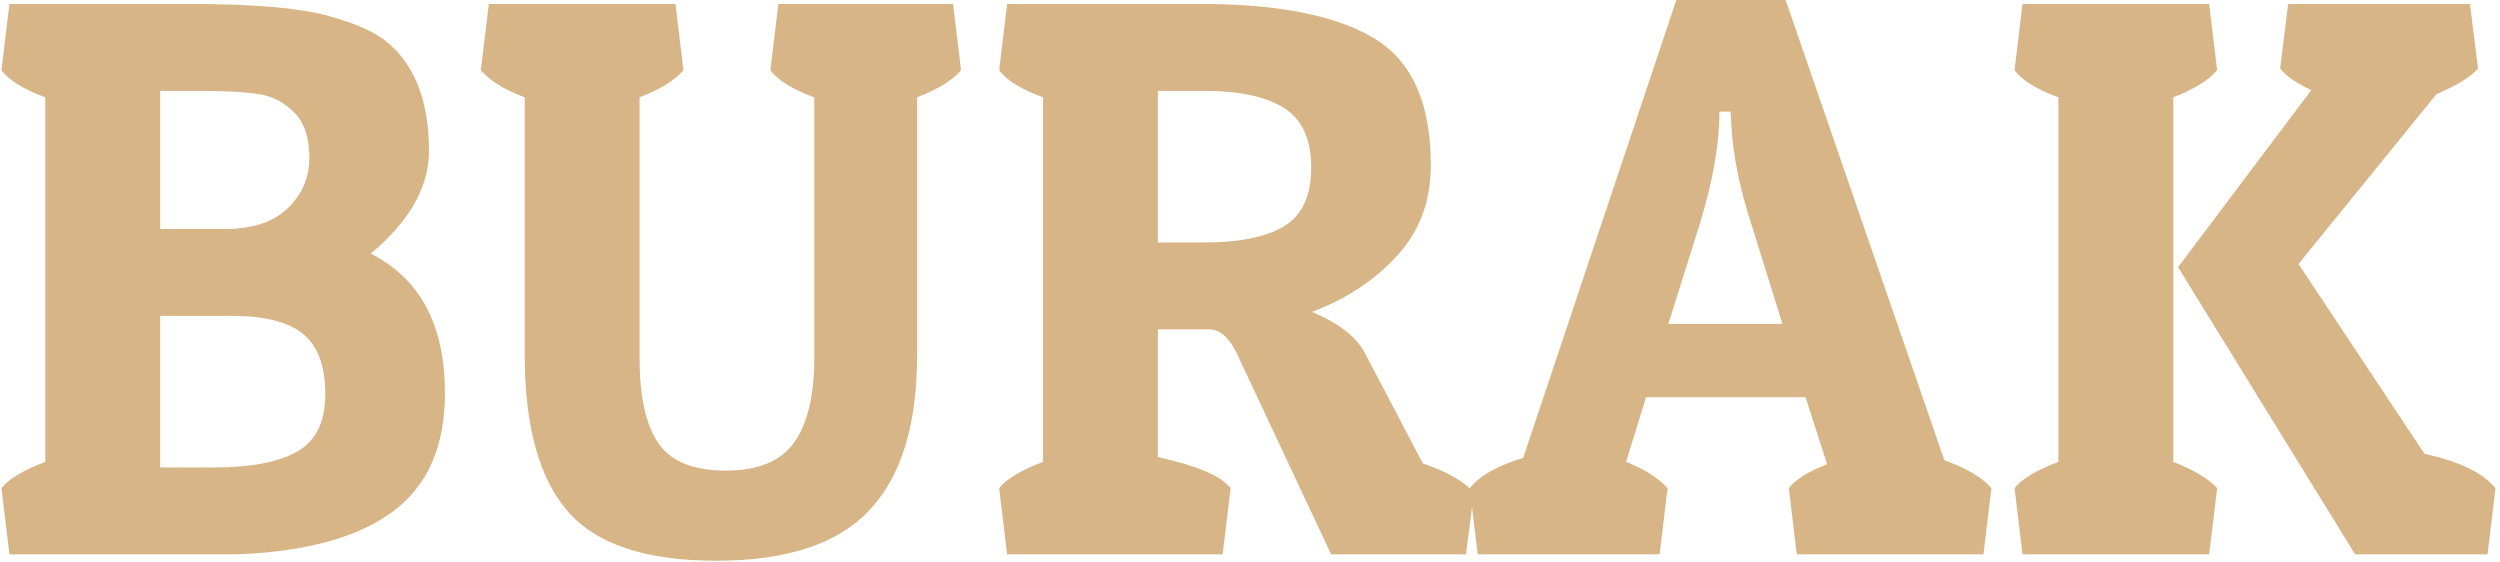
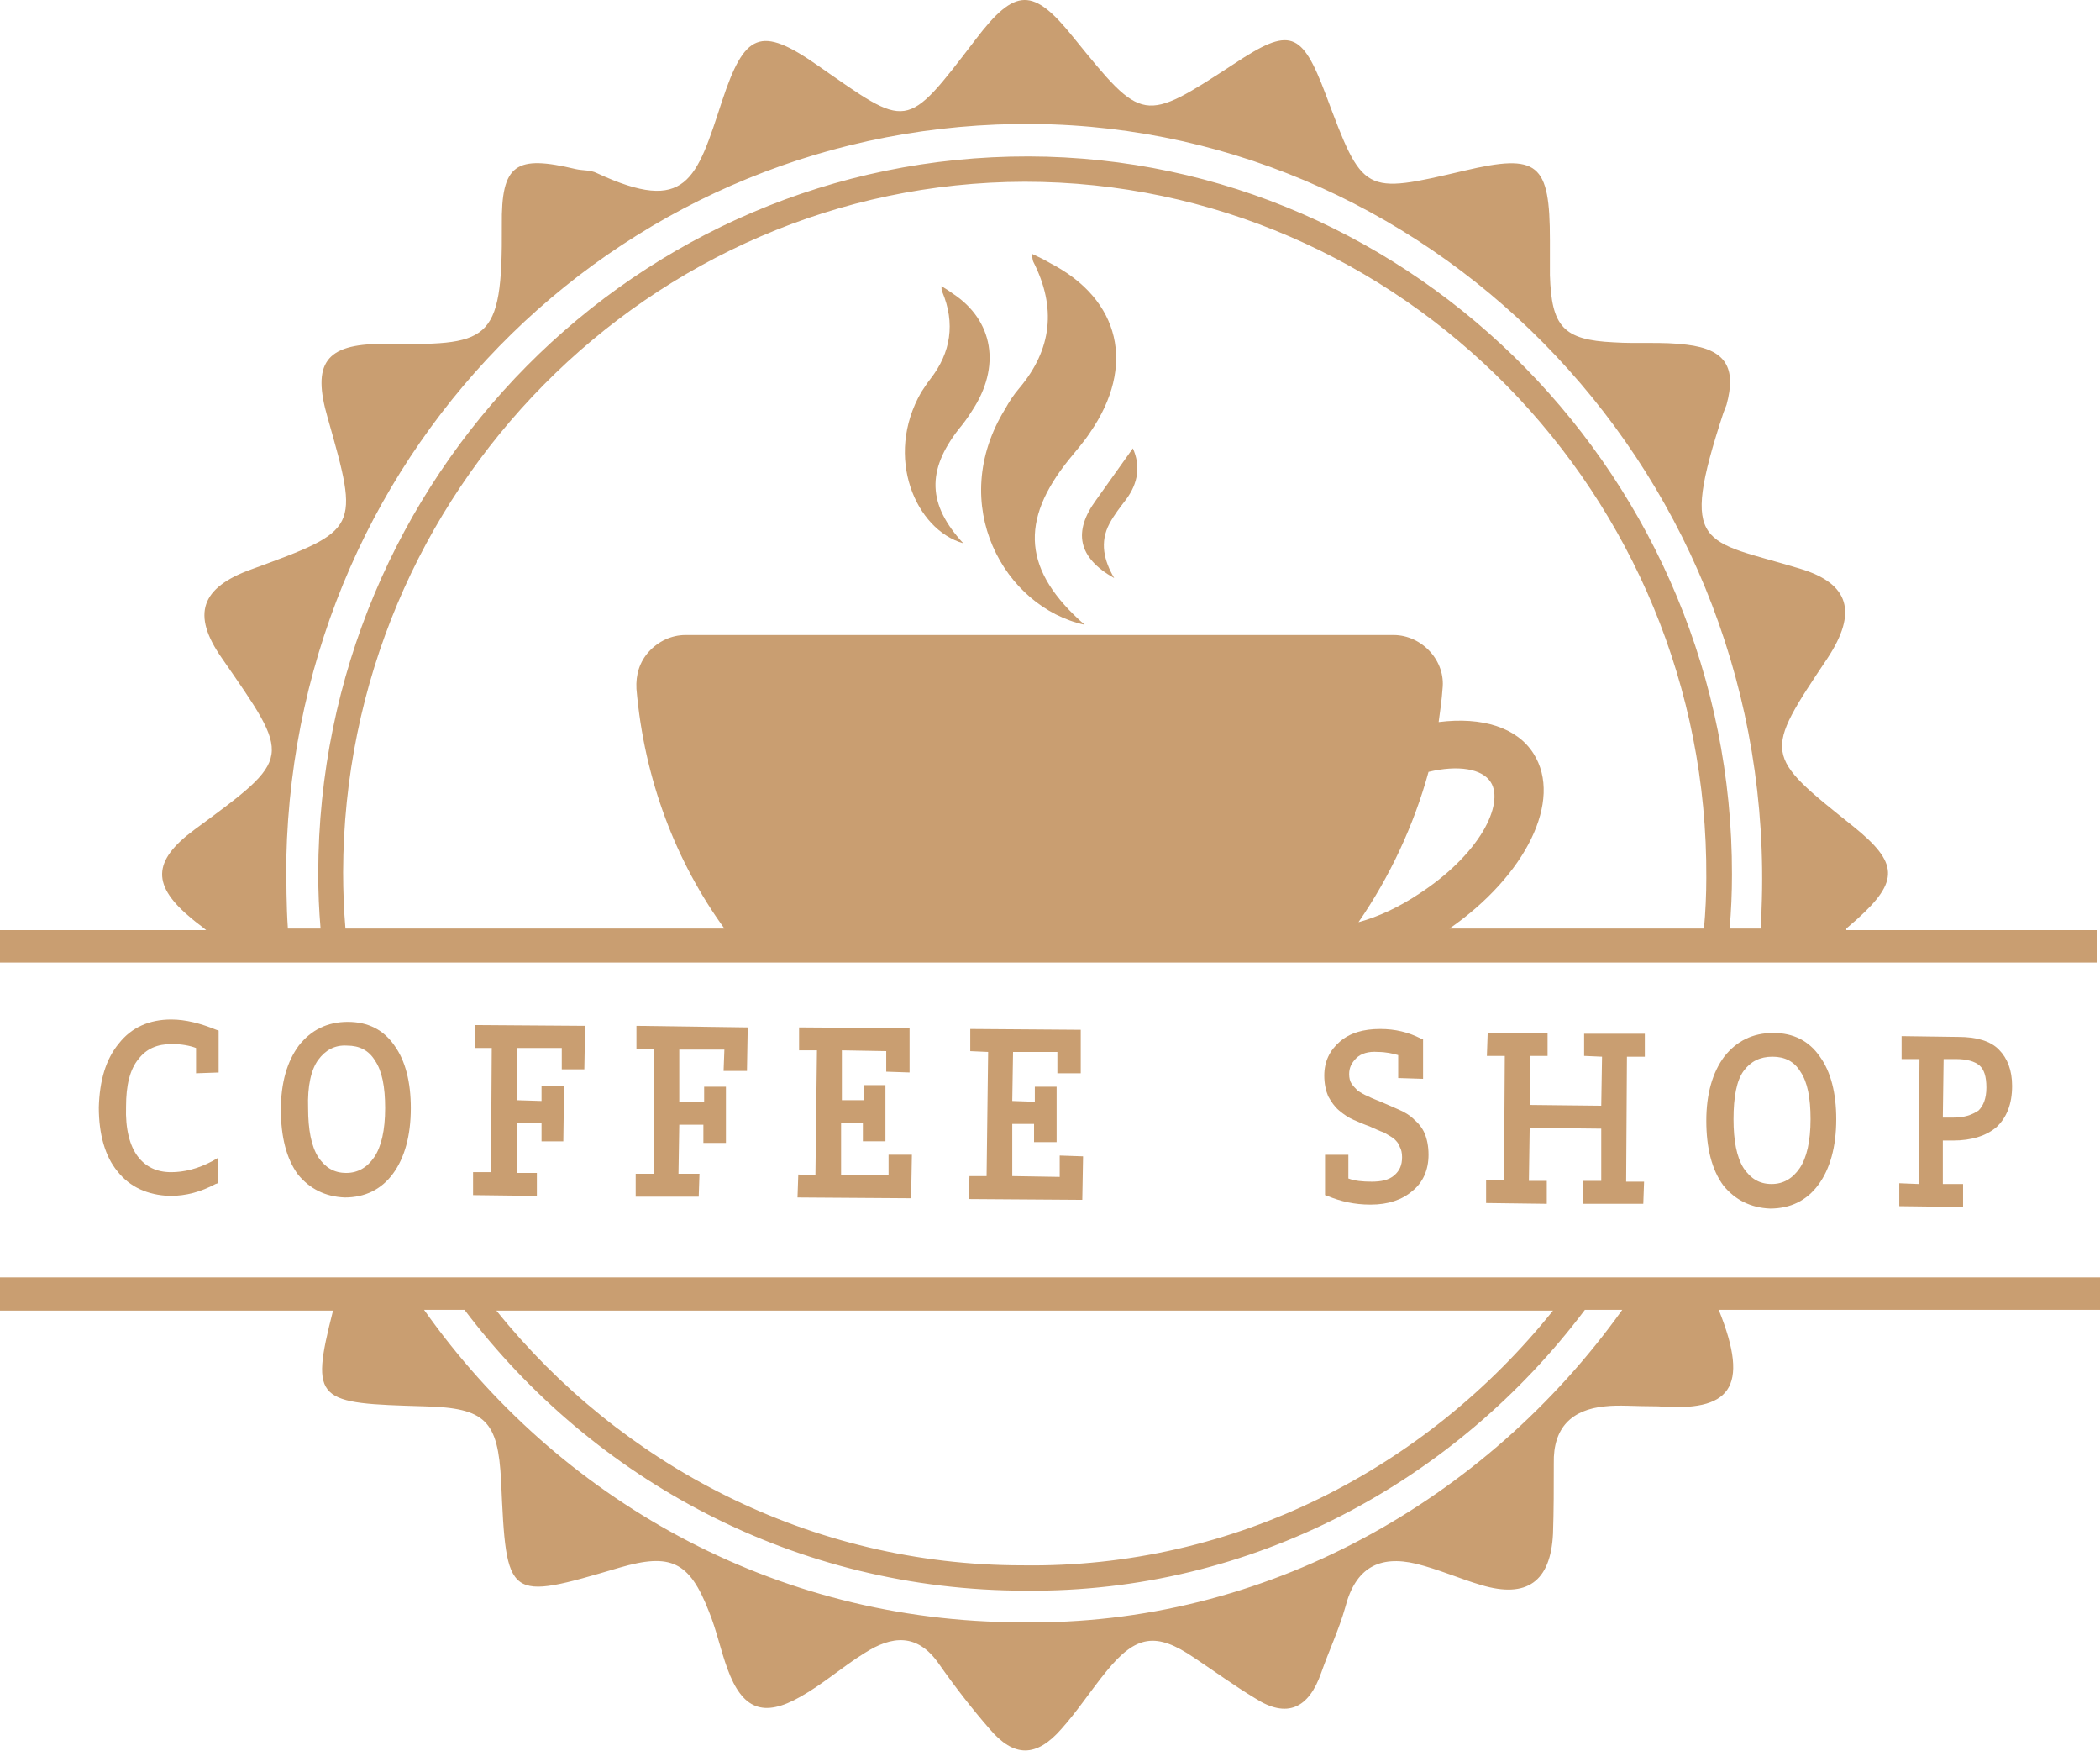
- <svg xmlns="http://www.w3.org/2000/svg" version="1.1" width="2000" height="449" viewBox="0 0 2000 449">
-   <g transform="matrix(1,0,0,1,-1.212121,-0.203637)">
-     <svg viewBox="0 0 396 89" data-background-color="#f8f8ff" preserveAspectRatio="xMidYMid meet" height="449" width="2000">
-       <g id="tight-bounds" transform="matrix(1,0,0,1,0.24,0.04036457)">
-         <svg viewBox="0 0 395.52 88.919" height="88.919" width="395.52">
-           <g>
-             <svg viewBox="0 0 395.52 88.919" height="88.919" width="395.52">
-               <g>
-                 <svg viewBox="0 0 395.52 88.919" height="88.919" width="395.52">
-                   <g id="textblocktransform">
-                     <svg viewBox="0 0 395.52 88.919" height="88.919" width="395.52" id="textblock">
-                       <g>
-                         <svg viewBox="0 0 395.52 88.919" height="88.919" width="395.52">
-                           <g>
-                             <svg viewBox="0 0 395.52 88.919" height="88.919" width="395.52">
-                               <g transform="matrix(1,0,0,1,0,0)">
-                                 <svg width="395.52" viewBox="1.6 -34.75 156.34 35.15" height="88.919" data-palette-color="#d7b586">
-                                   <path d="M2.1-34.5L13.45-34.5Q19.35-34.5 22.03-33.77 24.7-33.05 25.85-32.05L25.85-32.05Q28.4-29.85 28.4-25.3L28.4-25.3Q28.4-21.9 24.75-18.85L24.75-18.85Q29.4-16.5 29.4-10.1L29.4-10.1Q29.4-5.1 26.13-2.68 22.85-0.25 16.35 0L16.35 0 2.1 0 1.6-4.15Q2.25-5 4.35-5.8L4.35-5.8 4.35-28.65Q2.3-29.4 1.6-30.35L1.6-30.35 2.1-34.5ZM16-14.95L16-14.95 11.55-14.95 11.55-5.45 15-5.45Q18.4-5.45 20.15-6.45 21.9-7.45 21.9-10.05 21.9-12.65 20.53-13.8 19.15-14.95 16-14.95ZM14.15-29.05L14.15-29.05 11.55-29.05 11.55-20.4 15.65-20.4Q18.2-20.4 19.55-21.7 20.9-23 20.9-24.88 20.9-26.75 19.95-27.7 19-28.65 17.75-28.85 16.5-29.05 14.15-29.05ZM59-12.5Q59-5.95 56.02-2.78 53.05 0.4 46.4 0.4 39.75 0.4 37.07-2.73 34.4-5.85 34.4-12.5L34.4-12.5 34.4-28.65Q32.5-29.35 31.65-30.35L31.65-30.35 32.15-34.5 43.85-34.5 44.35-30.35Q43.55-29.4 41.6-28.65L41.6-28.65 41.6-12.3Q41.6-8.7 42.77-6.98 43.95-5.25 47-5.25 50.05-5.25 51.3-7.03 52.55-8.8 52.55-12.3L52.55-12.3 52.55-28.65Q50.5-29.4 49.8-30.35L49.8-30.35 50.3-34.5 61.25-34.5 61.75-30.35Q60.95-29.4 59-28.65L59-28.65 59-12.5ZM91.2-24.4L91.2-24.4Q91.2-21 89.07-18.7 86.95-16.4 83.75-15.2L83.75-15.2Q86.25-14.15 87.05-12.65L87.05-12.65 90.7-5.7Q93.05-4.9 93.9-3.85L93.9-3.85 93.4 0 84.95 0 79.2-12.25Q78.4-14.1 77.34-14.1L77.34-14.1 74.09-14.1 74.09-6.1Q77.75-5.3 78.65-4.15L78.65-4.15 78.15 0 64.64 0 64.14-4.15Q64.8-5 66.89-5.8L66.89-5.8 66.89-28.65Q64.84-29.4 64.14-30.35L64.14-30.35 64.64-34.5 77.4-34.5Q84.4-34.4 87.8-32.25 91.2-30.1 91.2-24.4ZM77.05-29.05L77.05-29.05 74.09-29.05 74.09-19.55 76.95-19.55Q80.34-19.55 82.02-20.58 83.7-21.6 83.7-24.25 83.7-26.9 82-27.98 80.3-29.05 77.05-29.05ZM106.59-34.75L113.44-34.75 123.39-5.9Q125.49-5.15 126.34-4.15L126.34-4.15 125.84 0 114.14 0 113.64-4.15Q114.24-4.95 116.04-5.65L116.04-5.65 114.69-9.85 104.69-9.85 103.44-5.8Q105.19-5.1 106.04-4.15L106.04-4.15 105.54 0 94.14 0 93.64-4.15Q94.54-5.3 96.99-6.05L96.99-6.05 106.59-34.75ZM109.99-27.75L109.29-27.75Q109.29-24.7 108.04-20.65L108.04-20.65 106.09-14.45 113.24-14.45 111.34-20.55Q110.19-24.05 110.04-26.9L110.04-26.9 109.99-27.75ZM157.94-4.15L157.44 0 149.14 0 138.04-18 146.39-29.1Q144.99-29.75 144.44-30.45L144.44-30.45 144.94-34.5 156.34-34.5 156.84-30.45Q156.14-29.65 154.24-28.85L154.24-28.85 145.59-18.2 153.49-6.3Q156.74-5.6 157.94-4.15L157.94-4.15ZM128.29-34.5L139.99-34.5 140.49-30.35Q139.69-29.4 137.74-28.65L137.74-28.65 137.74-5.8Q139.74-5 140.49-4.15L140.49-4.15 139.99 0 128.29 0 127.79-4.15Q128.44-5 130.54-5.8L130.54-5.8 130.54-28.65Q128.49-29.4 127.79-30.35L127.79-30.35 128.29-34.5Z" opacity="1" transform="matrix(1,0,0,1,0,0)" fill="#d7b586" class="wordmark-text-0" data-fill-palette-color="primary" id="text-0" />
-                                 </svg>
-                               </g>
-                             </svg>
-                           </g>
-                         </svg>
-                       </g>
-                     </svg>
-                   </g>
-                 </svg>
-               </g>
-               <g />
-             </svg>
-           </g>
-           <defs />
-         </svg>
-         <rect width="395.52" height="88.919" fill="none" stroke="none" visibility="hidden" />
-       </g>
-     </svg>
-   </g>
+ <svg xmlns="http://www.w3.org/2000/svg" width="72" height="60" viewBox="0 0 72 60" fill="none">
+   <path d="M37.187 21.414C35.08 19.571 34.946 17.862 36.654 15.747C36.894 15.449 37.16 15.151 37.374 14.825C38.948 12.548 38.414 10.27 36.013 9.023C35.827 8.914 35.613 8.806 35.373 8.697C35.4 8.833 35.4 8.914 35.426 8.968C36.227 10.541 36.067 11.978 34.946 13.307C34.76 13.524 34.599 13.768 34.466 14.012C32.439 17.293 34.439 20.818 37.187 21.414Z" fill="#C99E71" />
+   <path d="M33.026 18.622C31.799 17.293 31.772 16.127 32.865 14.717C33.026 14.527 33.186 14.31 33.319 14.093C34.333 12.575 34.066 10.975 32.652 10.053C32.545 9.972 32.412 9.89 32.279 9.809C32.279 9.89 32.279 9.945 32.305 9.999C32.759 11.084 32.599 12.087 31.905 12.982C31.799 13.117 31.692 13.28 31.585 13.443C30.305 15.666 31.398 18.161 33.026 18.622Z" fill="#C99E71" />
+   <path d="M38.201 19.815C37.854 19.218 37.694 18.594 38.041 17.944C38.201 17.645 38.414 17.374 38.601 17.13C39.028 16.561 39.108 15.964 38.841 15.368C38.414 15.964 38.014 16.534 37.587 17.13C36.787 18.215 36.947 19.11 38.201 19.815Z" fill="#C99E71" />
+   <path d="M7.496 36.762V35.325L7.416 35.298C6.883 35.081 6.376 34.945 5.869 34.945C5.122 34.945 4.508 35.217 4.082 35.759C3.628 36.301 3.415 37.033 3.388 37.955C3.388 38.877 3.601 39.636 4.028 40.151C4.455 40.694 5.069 40.965 5.815 40.992H5.842C6.376 40.992 6.883 40.856 7.389 40.585L7.469 40.558V39.691L7.283 39.799C6.776 40.07 6.296 40.179 5.869 40.179C5.362 40.179 4.989 39.989 4.722 39.636C4.455 39.284 4.295 38.714 4.322 37.928C4.322 37.196 4.455 36.654 4.748 36.301C5.015 35.949 5.389 35.786 5.896 35.786C6.216 35.786 6.509 35.84 6.722 35.922V36.789L7.496 36.762Z" fill="#C99E71" />
+   <path d="M11.818 41.046C12.511 41.046 13.072 40.775 13.472 40.233C13.872 39.69 14.085 38.931 14.085 37.982C14.085 37.087 13.899 36.355 13.525 35.84C13.152 35.297 12.618 35.026 11.924 35.026C11.231 35.026 10.671 35.297 10.244 35.84C9.844 36.382 9.63 37.114 9.63 38.036C9.63 38.958 9.817 39.717 10.217 40.26C10.617 40.748 11.151 41.019 11.818 41.046ZM10.911 36.328C11.151 36.002 11.471 35.813 11.898 35.84C12.325 35.84 12.645 36.002 12.858 36.355C13.098 36.708 13.205 37.25 13.205 37.982C13.205 38.741 13.072 39.311 12.831 39.663C12.591 40.016 12.271 40.205 11.871 40.205C11.444 40.205 11.151 40.016 10.911 39.663C10.671 39.283 10.564 38.714 10.564 37.982C10.537 37.223 10.671 36.653 10.911 36.328Z" fill="#C99E71" />
+   <path d="M16.219 40.178V40.965L18.407 40.992V40.205H17.713V38.497H18.567V39.121H19.314L19.34 37.223H18.567V37.738L17.713 37.711L17.74 35.921H19.261V36.653H20.034L20.061 35.162L16.273 35.135V35.921H16.86L16.833 40.178H16.219Z" fill="#C99E71" />
+   <path d="M21.795 40.233V41.019H23.956L23.982 40.233H23.262L23.289 38.551H24.116V39.175H24.889V37.25H24.142V37.765H23.289V35.976H24.836L24.809 36.708H25.61L25.636 35.216L21.821 35.162V35.949H22.435L22.408 40.233H21.795Z" fill="#C99E71" />
+   <path d="M27.37 40.259L27.343 41.046L31.238 41.073L31.265 39.581H30.465V40.286H28.837V38.497H29.584V39.12H30.358V37.195H29.611V37.71H28.864V36.002L30.385 36.029V36.734L31.185 36.761V35.243L27.397 35.216V36.002H28.01L27.957 40.286L27.37 40.259Z" fill="#C99E71" />
+   <path d="M33.239 40.314L33.212 41.1L37.107 41.127L37.134 39.636L36.333 39.609V40.341L34.706 40.314V38.524H35.453V39.148H36.227V37.25H35.48V37.765L34.706 37.738L34.733 36.057H36.253V36.789H37.054V35.298L33.266 35.27V36.03L33.879 36.057L33.826 40.314H33.239Z" fill="#C99E71" />
+   <path d="M48.791 36.979V35.623L48.711 35.596C48.285 35.379 47.831 35.27 47.324 35.27C46.737 35.27 46.284 35.406 45.937 35.704C45.59 36.003 45.404 36.382 45.404 36.87C45.404 37.142 45.457 37.386 45.537 37.575C45.644 37.765 45.75 37.928 45.91 38.063C46.07 38.199 46.23 38.307 46.417 38.389C46.604 38.47 46.791 38.551 46.951 38.606C47.138 38.687 47.297 38.768 47.458 38.823C47.591 38.904 47.698 38.958 47.804 39.04C47.884 39.121 47.964 39.202 47.991 39.311C48.044 39.392 48.071 39.528 48.071 39.663C48.071 39.934 47.991 40.124 47.804 40.287C47.618 40.45 47.351 40.504 47.031 40.504C46.711 40.504 46.444 40.477 46.23 40.395V39.582H45.43V40.965L45.51 40.992C45.964 41.182 46.444 41.29 46.977 41.29H47.004C47.591 41.29 48.071 41.127 48.418 40.829C48.791 40.531 48.978 40.097 48.978 39.582C48.978 39.284 48.925 39.04 48.845 38.85C48.765 38.66 48.631 38.497 48.471 38.362C48.338 38.226 48.151 38.118 47.964 38.036C47.778 37.955 47.591 37.874 47.404 37.792C47.218 37.711 47.057 37.657 46.897 37.575C46.764 37.521 46.631 37.44 46.551 37.386C46.471 37.304 46.391 37.223 46.337 37.142C46.284 37.06 46.257 36.952 46.257 36.816C46.257 36.599 46.337 36.437 46.497 36.274C46.657 36.111 46.924 36.03 47.244 36.057C47.511 36.057 47.751 36.111 47.938 36.165V36.952L48.791 36.979Z" fill="#C99E71" />
+   <path d="M50.952 40.45V41.236L53.033 41.263V40.477H52.419L52.446 38.66L54.9 38.687V40.477H54.287V41.263H56.341L56.368 40.504H55.754L55.781 36.22H56.394V35.433H54.313V36.193L54.927 36.22L54.9 37.901L52.446 37.874V36.193H53.06V35.406H51.006L50.979 36.193H51.593L51.566 40.45H50.952Z" fill="#C99E71" />
+   <path d="M60.689 41.426C60.716 41.426 60.716 41.426 60.689 41.426C61.383 41.426 61.943 41.155 62.343 40.612C62.743 40.07 62.957 39.311 62.957 38.362C62.957 37.467 62.77 36.735 62.397 36.22C62.023 35.677 61.489 35.406 60.796 35.406C60.102 35.406 59.542 35.677 59.115 36.22C58.715 36.762 58.502 37.494 58.502 38.416C58.502 39.338 58.688 40.097 59.089 40.639C59.489 41.128 60.022 41.399 60.689 41.426ZM59.782 36.708C60.022 36.382 60.342 36.22 60.769 36.22C61.196 36.22 61.516 36.382 61.73 36.735C61.97 37.087 62.076 37.63 62.076 38.362C62.076 39.121 61.943 39.691 61.703 40.043C61.463 40.395 61.143 40.585 60.742 40.585C60.316 40.585 60.022 40.395 59.782 40.043C59.542 39.663 59.435 39.094 59.435 38.362C59.435 37.603 59.542 37.033 59.782 36.708Z" fill="#C99E71" />
+   <path d="M65.118 40.558V41.344L67.305 41.372V40.585H66.611V39.094H66.958C67.598 39.094 68.105 38.931 68.452 38.633C68.799 38.307 68.986 37.847 68.986 37.223C68.986 36.681 68.826 36.274 68.532 35.976C68.239 35.677 67.758 35.542 67.145 35.542L65.198 35.515V36.301H65.811L65.784 40.585L65.118 40.558ZM66.985 38.307H66.611L66.638 36.301H67.065C67.438 36.301 67.705 36.382 67.865 36.518C68.025 36.654 68.105 36.898 68.105 37.277C68.105 37.657 67.999 37.901 67.838 38.063C67.598 38.226 67.332 38.307 66.985 38.307Z" fill="#C99E71" />
+   <path d="M63.303 31.827C63.437 31.718 63.544 31.61 63.677 31.501C65.118 30.2 65.091 29.576 63.544 28.329C60.449 25.861 60.449 25.861 62.663 22.553C63.677 21.008 63.437 20.005 61.703 19.489C58.395 18.486 57.541 18.866 59.089 14.148C59.115 14.066 59.169 13.958 59.195 13.876C59.542 12.602 59.169 11.978 57.835 11.816C57.008 11.707 56.154 11.789 55.327 11.734C53.593 11.653 53.193 11.192 53.14 9.429C53.14 9.023 53.14 8.616 53.14 8.236C53.14 5.579 52.739 5.254 50.205 5.85C46.737 6.664 46.737 6.664 45.457 3.247C44.63 1.051 44.23 0.915 42.309 2.19C39.188 4.223 39.188 4.223 36.814 1.295C35.426 -0.441 34.813 -0.441 33.452 1.349C31.025 4.522 31.158 4.413 28.037 2.244C26.063 0.861 25.529 1.132 24.756 3.464C23.875 6.149 23.555 7.369 20.461 5.932C20.247 5.823 19.981 5.85 19.741 5.796C17.687 5.308 17.18 5.606 17.206 7.721C17.233 11.843 16.753 11.816 13.098 11.789C11.151 11.789 10.697 12.466 11.231 14.31C12.325 18.161 12.325 18.161 8.617 19.516C6.883 20.14 6.562 21.062 7.603 22.553C10.004 26.024 10.057 25.943 6.669 28.437C5.202 29.522 5.202 30.363 6.589 31.501C6.749 31.637 6.909 31.745 7.069 31.881H0V32.993H71.893V31.881H63.303V31.827ZM11.764 29.902C11.791 16.859 22.302 6.257 35.133 6.23C48.018 6.23 58.582 16.968 58.502 30.091C58.502 30.661 58.475 31.257 58.422 31.827H49.698C52.313 30.01 53.593 27.434 52.58 25.834C52.019 24.939 50.819 24.56 49.325 24.75C49.378 24.37 49.432 23.991 49.458 23.611C49.512 23.15 49.352 22.689 49.032 22.336C48.711 21.984 48.258 21.767 47.778 21.767H23.502C23.022 21.767 22.568 21.984 22.248 22.336C21.928 22.689 21.795 23.123 21.821 23.611C22.088 26.729 23.182 29.549 24.836 31.827H11.844C11.791 31.203 11.764 30.552 11.764 29.902ZM46.577 31.61C47.644 30.064 48.471 28.302 48.978 26.458C49.992 26.214 50.819 26.349 51.112 26.811C51.352 27.19 51.246 27.814 50.846 28.492C50.392 29.251 49.618 30.01 48.658 30.634C47.964 31.095 47.271 31.42 46.577 31.61ZM9.817 29.413C10.137 15.178 21.555 4.115 35.453 4.25C49.352 4.386 60.983 16.371 60.396 31.176C60.396 31.393 60.369 31.61 60.369 31.827H59.302C59.355 31.23 59.382 30.607 59.382 29.983C59.409 16.48 48.525 5.389 35.266 5.362C21.848 5.335 10.937 16.344 10.911 29.929C10.911 30.579 10.937 31.203 10.991 31.827H9.87C9.817 31.041 9.817 30.227 9.817 29.413Z" fill="#C99E71" />
+   <path d="M0 44.924H11.418C10.617 48.069 10.857 48.096 14.565 48.205C16.646 48.259 17.073 48.693 17.18 50.754C17.366 54.875 17.366 54.875 21.235 53.736C22.995 53.221 23.635 53.519 24.302 55.228C24.569 55.878 24.703 56.556 24.943 57.207C25.449 58.59 26.17 58.888 27.45 58.156C28.224 57.722 28.891 57.126 29.638 56.665C30.571 56.068 31.452 55.96 32.199 57.044C32.732 57.804 33.319 58.563 33.933 59.268C34.76 60.244 35.533 60.244 36.387 59.268C36.947 58.644 37.401 57.939 37.934 57.288C38.948 56.041 39.641 55.933 40.949 56.827C41.642 57.288 42.309 57.776 43.029 58.21C44.123 58.915 44.87 58.563 45.297 57.343C45.563 56.583 45.91 55.851 46.124 55.092C46.471 53.736 47.297 53.302 48.551 53.601C49.325 53.791 50.045 54.116 50.792 54.333C52.339 54.794 53.166 54.224 53.246 52.57C53.273 51.784 53.273 50.971 53.273 50.157C53.246 48.937 53.887 48.313 55.034 48.205C55.514 48.151 56.021 48.205 56.848 48.205C59.302 48.395 60.022 47.608 58.928 44.897H72V43.785H0V44.924ZM53.246 44.924C48.925 50.32 42.336 53.763 35.053 53.655C27.797 53.655 21.288 50.238 17.02 44.924H53.246ZM35.026 55.607C26.517 55.607 19.1 51.35 14.539 44.897H15.926C20.354 50.754 27.317 54.523 35.16 54.523C42.923 54.604 49.912 50.781 54.34 44.897H55.621C50.952 51.431 43.349 55.743 35.026 55.607Z" fill="#C99E71" />
</svg>
